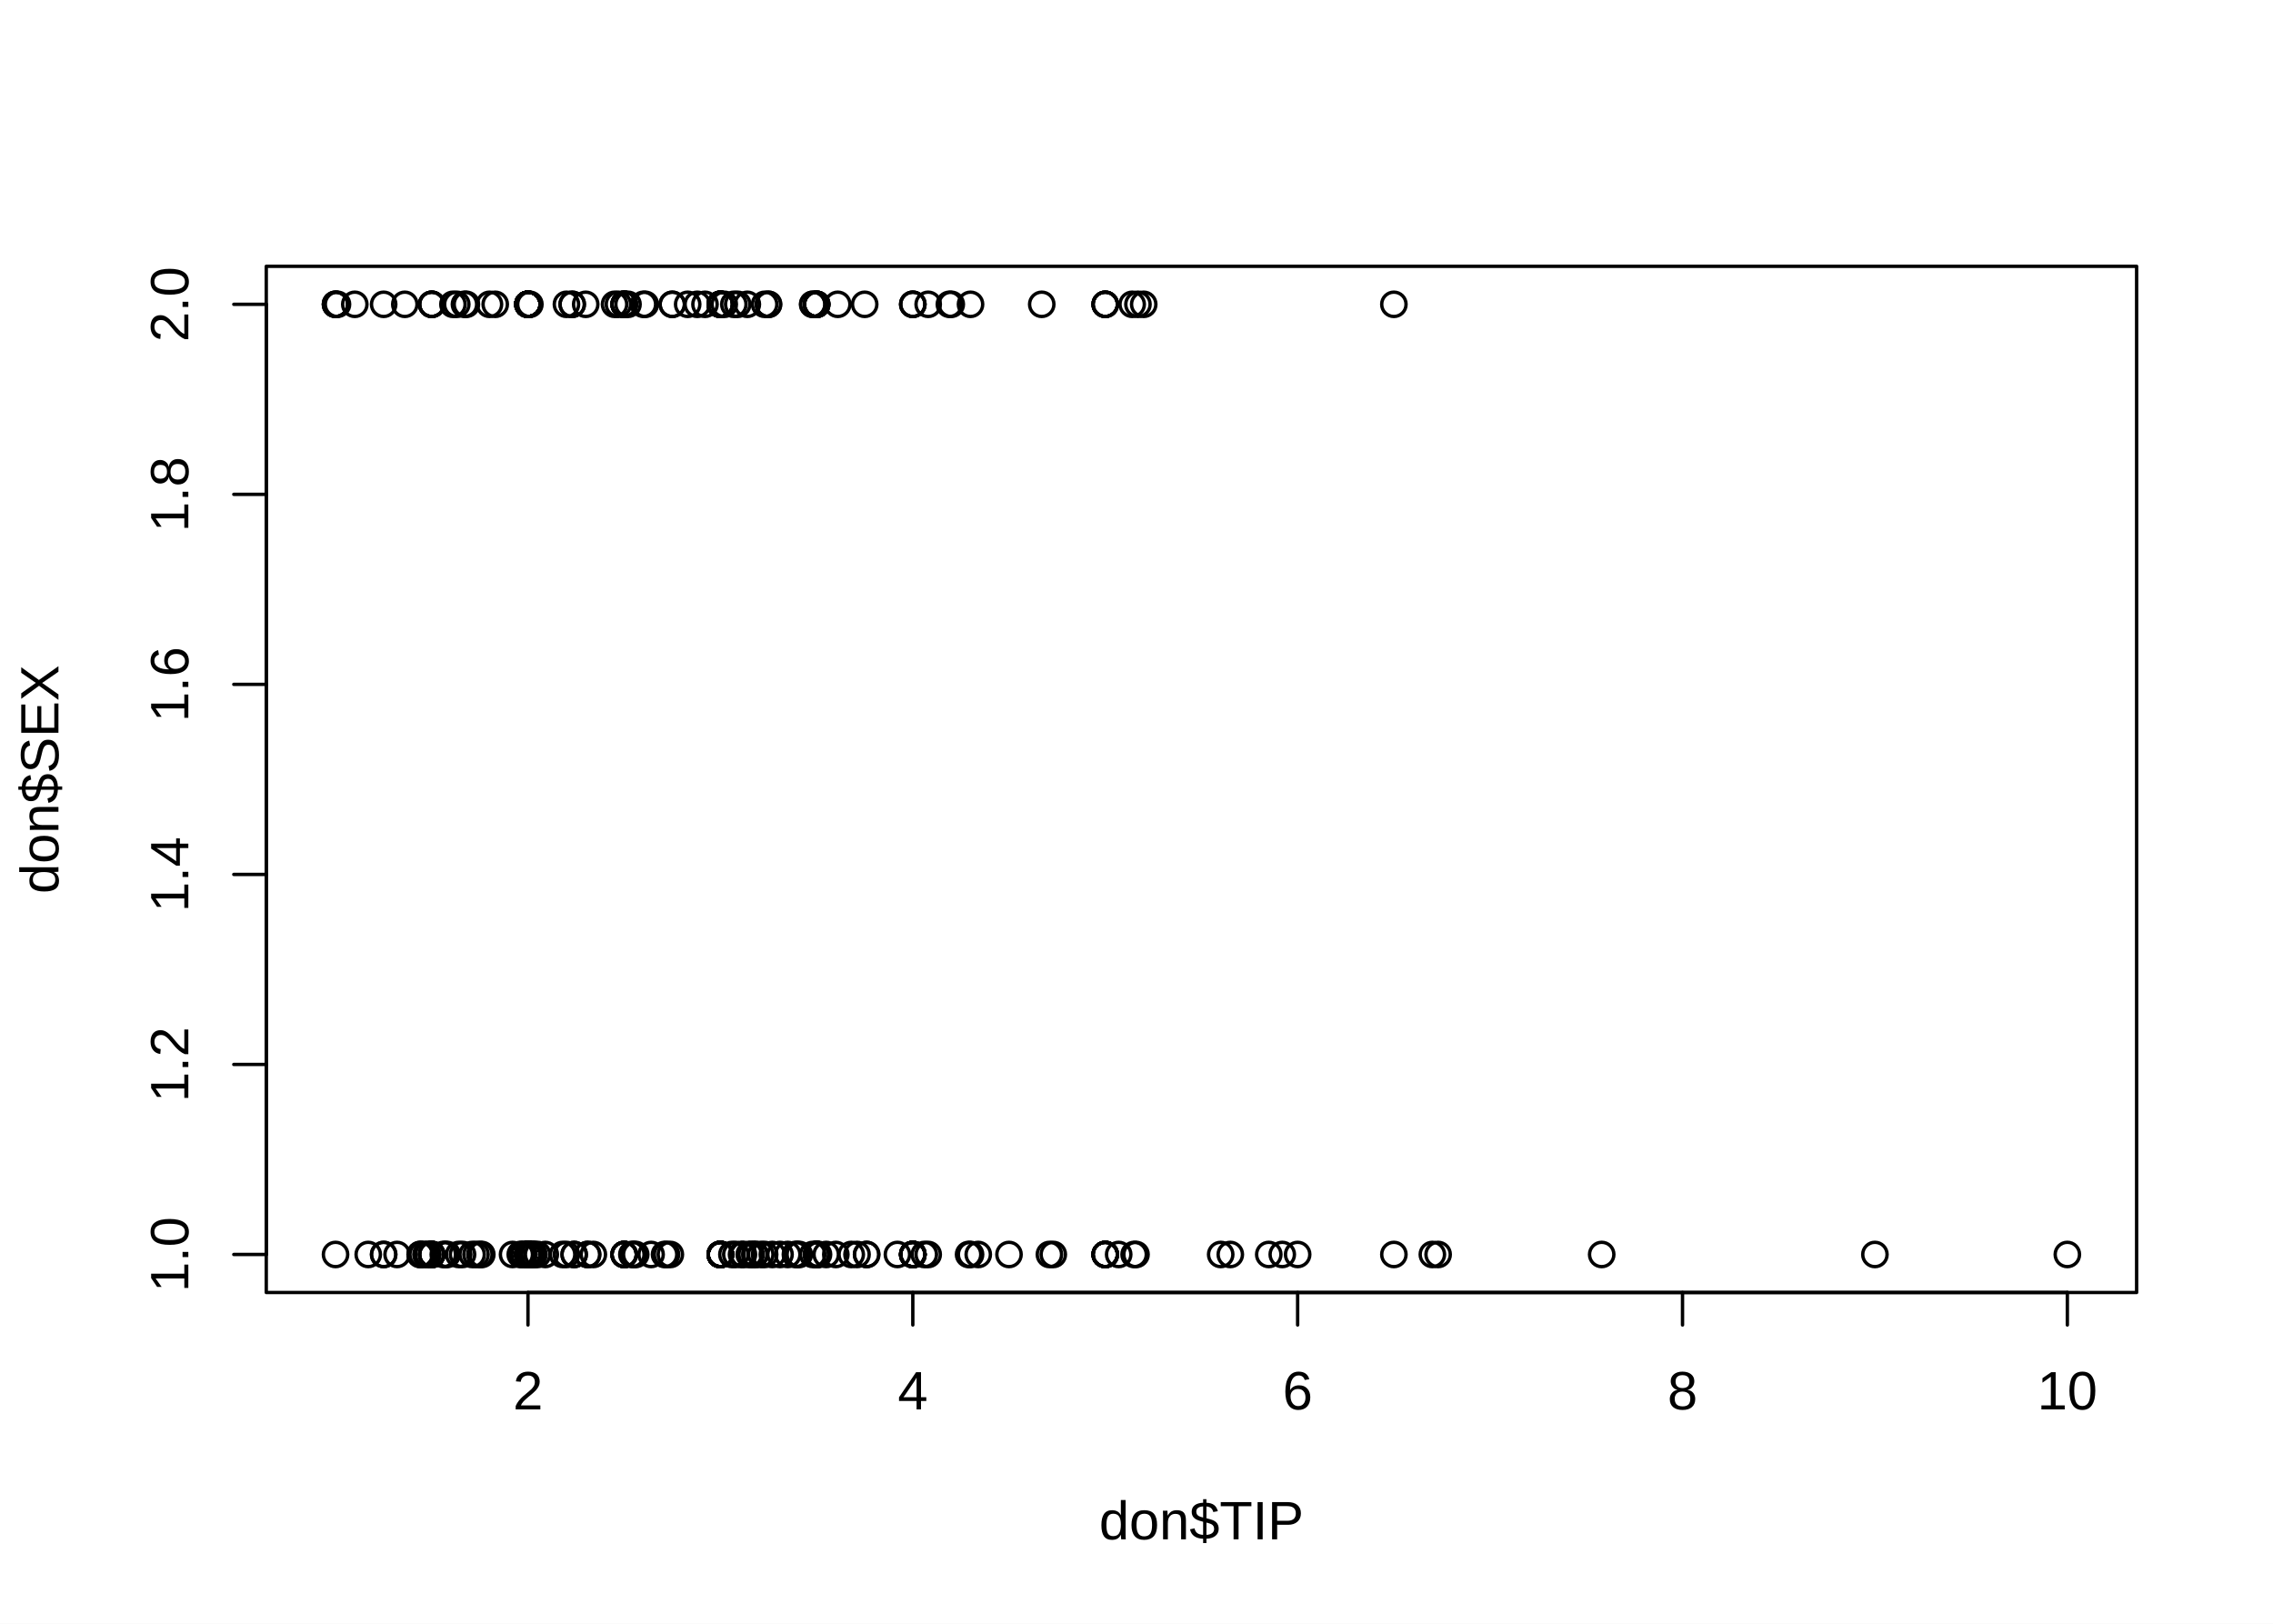
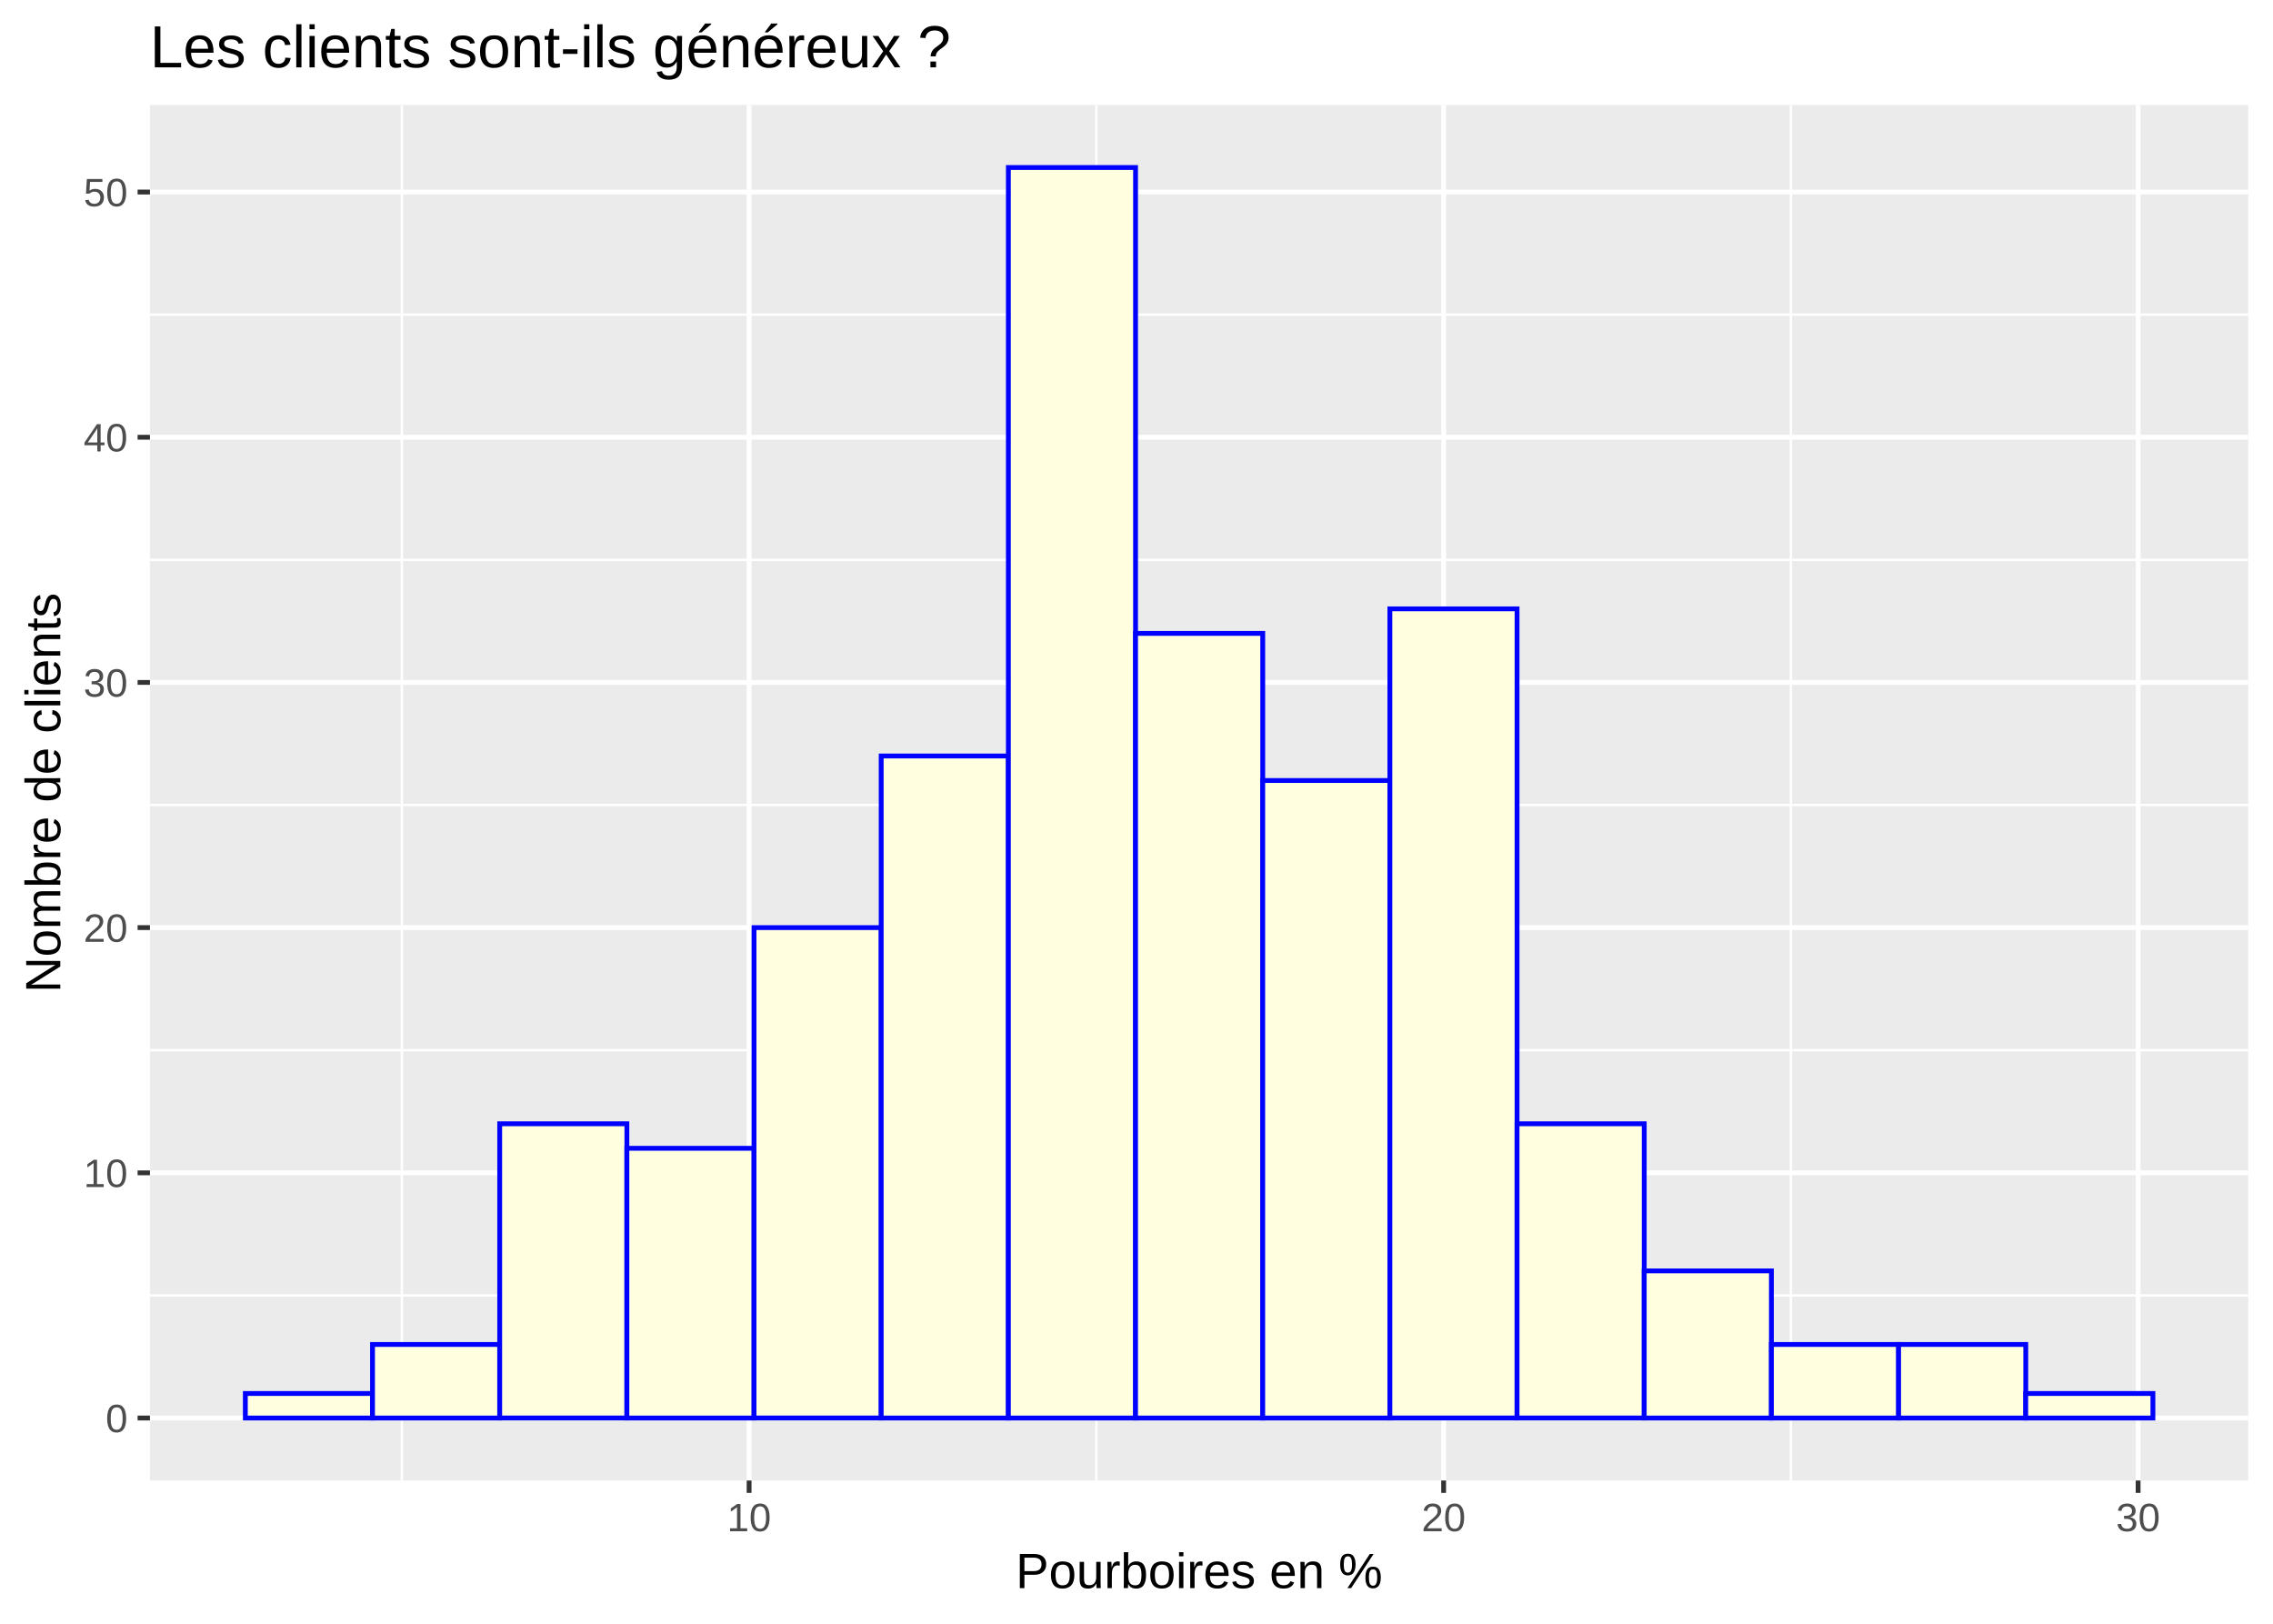
<svg xmlns="http://www.w3.org/2000/svg" class="svglite" width="504.00pt" height="360.00pt" viewBox="0 0 504.00 360.00">
  <defs>
    <style type="text/css">
    .svglite line, .svglite polyline, .svglite polygon, .svglite path, .svglite rect, .svglite circle {
      fill: none;
      stroke: #000000;
      stroke-linecap: round;
      stroke-linejoin: round;
      stroke-miterlimit: 10.00;
    }
  </style>
  </defs>
  <rect width="100%" height="100%" style="stroke: none; fill: #FFFFFF;" />
  <defs>
    <clipPath id="cpMC4wMHw1MDQuMDB8MC4wMHwzNjAuMDA=">
      <rect x="0.00" y="0.00" width="504.00" height="360.00" />
    </clipPath>
  </defs>
  <g clip-path="url(#cpMC4wMHw1MDQuMDB8MC4wMHwzNjAuMDA=)">
- </g>
+     <rect x="0.00" y="0.00" width="504.00" height="360.00" style="stroke-width: 1.07; stroke: #FFFFFF; fill: #FFFFFF;" />
+   </g>
  <defs>
-     <clipPath id="cpNTkuMDR8NDczLjc2fDU5LjA0fDI4Ni41Ng==">
-       <rect x="59.04" y="59.04" width="414.72" height="227.52" />
+     <clipPath id="cpMzMuMjV8NDk4LjUyfDIzLjI4fDMyOC4yNQ==">
+       <rect x="33.25" y="23.28" width="465.27" height="304.97" />
    </clipPath>
  </defs>
-   <g clip-path="url(#cpNTkuMDR8NDczLjc2fDU5LjA0fDI4Ni41Ng==)">
-     <circle cx="74.83" cy="67.47" r="2.70" style="stroke-width: 0.75;" />
-     <circle cx="102.56" cy="278.13" r="2.70" style="stroke-width: 0.75;" />
-     <circle cx="181.07" cy="278.13" r="2.70" style="stroke-width: 0.75;" />
-     <circle cx="172.96" cy="278.13" r="2.70" style="stroke-width: 0.75;" />
-     <circle cx="185.76" cy="67.47" r="2.70" style="stroke-width: 0.75;" />
-     <circle cx="232.69" cy="278.13" r="2.70" style="stroke-width: 0.75;" />
-     <circle cx="117.07" cy="278.13" r="2.70" style="stroke-width: 0.75;" />
-     <circle cx="164.85" cy="278.13" r="2.70" style="stroke-width: 0.75;" />
-     <circle cx="115.36" cy="278.13" r="2.70" style="stroke-width: 0.75;" />
-     <circle cx="169.55" cy="278.13" r="2.70" style="stroke-width: 0.75;" />
-     <circle cx="104.69" cy="278.13" r="2.70" style="stroke-width: 0.75;" />
-     <circle cx="245.07" cy="67.47" r="2.70" style="stroke-width: 0.75;" />
-     <circle cx="98.72" cy="278.13" r="2.70" style="stroke-width: 0.75;" />
-     <circle cx="159.73" cy="278.13" r="2.70" style="stroke-width: 0.75;" />
-     <circle cx="160.59" cy="67.47" r="2.70" style="stroke-width: 0.75;" />
-     <circle cx="198.99" cy="278.13" r="2.70" style="stroke-width: 0.75;" />
-     <circle cx="102.99" cy="67.47" r="2.70" style="stroke-width: 0.75;" />
-     <circle cx="190.03" cy="278.13" r="2.70" style="stroke-width: 0.75;" />
-     <circle cx="181.07" cy="67.47" r="2.70" style="stroke-width: 0.75;" />
-     <circle cx="174.67" cy="278.13" r="2.70" style="stroke-width: 0.75;" />
-     <circle cx="205.81" cy="278.13" r="2.70" style="stroke-width: 0.75;" />
-     <circle cx="149.07" cy="67.47" r="2.70" style="stroke-width: 0.75;" />
-     <circle cx="126.88" cy="67.47" r="2.70" style="stroke-width: 0.75;" />
-     <circle cx="355.15" cy="278.13" r="2.70" style="stroke-width: 0.75;" />
-     <circle cx="167.41" cy="278.13" r="2.70" style="stroke-width: 0.75;" />
-     <circle cx="131.57" cy="278.13" r="2.70" style="stroke-width: 0.75;" />
-     <circle cx="117.07" cy="278.13" r="2.70" style="stroke-width: 0.75;" />
-     <circle cx="117.07" cy="278.13" r="2.70" style="stroke-width: 0.75;" />
-     <circle cx="215.20" cy="278.13" r="2.70" style="stroke-width: 0.75;" />
-     <circle cx="159.73" cy="67.47" r="2.70" style="stroke-width: 0.75;" />
-     <circle cx="93.60" cy="278.13" r="2.70" style="stroke-width: 0.75;" />
-     <circle cx="138.40" cy="278.13" r="2.70" style="stroke-width: 0.75;" />
-     <circle cx="159.73" cy="67.47" r="2.70" style="stroke-width: 0.75;" />
-     <circle cx="136.27" cy="67.47" r="2.70" style="stroke-width: 0.75;" />
-     <circle cx="171.25" cy="278.13" r="2.70" style="stroke-width: 0.75;" />
-     <circle cx="185.33" cy="278.13" r="2.70" style="stroke-width: 0.75;" />
-     <circle cx="117.07" cy="278.13" r="2.70" style="stroke-width: 0.75;" />
-     <circle cx="162.72" cy="67.47" r="2.70" style="stroke-width: 0.75;" />
-     <circle cx="130.29" cy="278.13" r="2.70" style="stroke-width: 0.75;" />
-     <circle cx="245.07" cy="278.13" r="2.70" style="stroke-width: 0.75;" />
-     <circle cx="127.31" cy="278.13" r="2.70" style="stroke-width: 0.75;" />
-     <circle cx="140.11" cy="278.13" r="2.70" style="stroke-width: 0.75;" />
-     <circle cx="162.29" cy="278.13" r="2.70" style="stroke-width: 0.75;" />
-     <circle cx="88.05" cy="278.13" r="2.70" style="stroke-width: 0.75;" />
-     <circle cx="270.67" cy="278.13" r="2.70" style="stroke-width: 0.75;" />
-     <circle cx="159.73" cy="278.13" r="2.70" style="stroke-width: 0.75;" />
-     <circle cx="245.07" cy="278.13" r="2.70" style="stroke-width: 0.75;" />
-     <circle cx="287.73" cy="278.13" r="2.70" style="stroke-width: 0.75;" />
-     <circle cx="119.20" cy="278.13" r="2.70" style="stroke-width: 0.75;" />
-     <circle cx="159.73" cy="278.13" r="2.70" style="stroke-width: 0.75;" />
-     <circle cx="138.40" cy="278.13" r="2.70" style="stroke-width: 0.75;" />
-     <circle cx="142.67" cy="67.47" r="2.70" style="stroke-width: 0.75;" />
-     <circle cx="253.60" cy="67.47" r="2.70" style="stroke-width: 0.75;" />
-     <circle cx="98.29" cy="278.13" r="2.70" style="stroke-width: 0.75;" />
-     <circle cx="216.91" cy="278.13" r="2.70" style="stroke-width: 0.75;" />
-     <circle cx="181.49" cy="278.13" r="2.70" style="stroke-width: 0.75;" />
-     <circle cx="159.73" cy="278.13" r="2.70" style="stroke-width: 0.75;" />
-     <circle cx="95.73" cy="67.47" r="2.70" style="stroke-width: 0.75;" />
-     <circle cx="106.83" cy="278.13" r="2.70" style="stroke-width: 0.75;" />
-     <circle cx="318.88" cy="278.13" r="2.70" style="stroke-width: 0.75;" />
-     <circle cx="168.69" cy="278.13" r="2.70" style="stroke-width: 0.75;" />
-     <circle cx="117.07" cy="278.13" r="2.70" style="stroke-width: 0.75;" />
-     <circle cx="116.21" cy="278.13" r="2.70" style="stroke-width: 0.75;" />
-     <circle cx="192.16" cy="278.13" r="2.70" style="stroke-width: 0.75;" />
-     <circle cx="144.37" cy="278.13" r="2.70" style="stroke-width: 0.75;" />
-     <circle cx="166.13" cy="278.13" r="2.70" style="stroke-width: 0.75;" />
-     <circle cx="137.12" cy="67.47" r="2.70" style="stroke-width: 0.75;" />
-     <circle cx="74.40" cy="67.47" r="2.70" style="stroke-width: 0.75;" />
-     <circle cx="117.49" cy="278.13" r="2.70" style="stroke-width: 0.75;" />
-     <circle cx="120.91" cy="278.13" r="2.70" style="stroke-width: 0.75;" />
-     <circle cx="115.79" cy="278.13" r="2.70" style="stroke-width: 0.75;" />
-     <circle cx="159.73" cy="67.47" r="2.70" style="stroke-width: 0.75;" />
-     <circle cx="165.71" cy="67.47" r="2.70" style="stroke-width: 0.75;" />
-     <circle cx="245.07" cy="67.47" r="2.70" style="stroke-width: 0.75;" />
-     <circle cx="125.60" cy="67.47" r="2.70" style="stroke-width: 0.75;" />
-     <circle cx="85.07" cy="278.13" r="2.70" style="stroke-width: 0.75;" />
-     <circle cx="163.15" cy="278.13" r="2.70" style="stroke-width: 0.75;" />
-     <circle cx="202.40" cy="278.13" r="2.70" style="stroke-width: 0.75;" />
-     <circle cx="159.73" cy="278.13" r="2.70" style="stroke-width: 0.75;" />
-     <circle cx="147.36" cy="278.13" r="2.70" style="stroke-width: 0.75;" />
-     <circle cx="159.73" cy="278.13" r="2.70" style="stroke-width: 0.75;" />
-     <circle cx="176.80" cy="278.13" r="2.70" style="stroke-width: 0.75;" />
-     <circle cx="109.81" cy="67.47" r="2.70" style="stroke-width: 0.75;" />
-     <circle cx="245.07" cy="278.13" r="2.70" style="stroke-width: 0.75;" />
-     <circle cx="118.35" cy="278.13" r="2.70" style="stroke-width: 0.75;" />
-     <circle cx="252.32" cy="67.47" r="2.70" style="stroke-width: 0.75;" />
-     <circle cx="117.07" cy="278.13" r="2.70" style="stroke-width: 0.75;" />
-     <circle cx="202.40" cy="278.13" r="2.70" style="stroke-width: 0.75;" />
-     <circle cx="281.33" cy="278.13" r="2.70" style="stroke-width: 0.75;" />
-     <circle cx="159.73" cy="278.13" r="2.70" style="stroke-width: 0.75;" />
-     <circle cx="159.73" cy="278.13" r="2.70" style="stroke-width: 0.75;" />
-     <circle cx="181.07" cy="278.13" r="2.70" style="stroke-width: 0.75;" />
-     <circle cx="74.40" cy="67.47" r="2.70" style="stroke-width: 0.75;" />
-     <circle cx="215.20" cy="67.47" r="2.70" style="stroke-width: 0.75;" />
-     <circle cx="170.40" cy="67.47" r="2.70" style="stroke-width: 0.75;" />
-     <circle cx="233.55" cy="278.13" r="2.70" style="stroke-width: 0.75;" />
-     <circle cx="202.40" cy="278.13" r="2.70" style="stroke-width: 0.75;" />
-     <circle cx="95.73" cy="278.13" r="2.70" style="stroke-width: 0.75;" />
-     <circle cx="159.73" cy="278.13" r="2.70" style="stroke-width: 0.75;" />
-     <circle cx="95.73" cy="278.13" r="2.70" style="stroke-width: 0.75;" />
-     <circle cx="138.40" cy="67.47" r="2.70" style="stroke-width: 0.75;" />
-     <circle cx="159.73" cy="67.47" r="2.70" style="stroke-width: 0.75;" />
-     <circle cx="138.40" cy="67.47" r="2.70" style="stroke-width: 0.75;" />
-     <circle cx="180.21" cy="67.47" r="2.70" style="stroke-width: 0.75;" />
-     <circle cx="205.81" cy="67.47" r="2.70" style="stroke-width: 0.75;" />
-     <circle cx="101.71" cy="278.13" r="2.70" style="stroke-width: 0.75;" />
-     <circle cx="204.96" cy="278.13" r="2.70" style="stroke-width: 0.75;" />
-     <circle cx="214.77" cy="278.13" r="2.70" style="stroke-width: 0.75;" />
-     <circle cx="192.16" cy="278.13" r="2.70" style="stroke-width: 0.75;" />
-     <circle cx="202.40" cy="67.47" r="2.70" style="stroke-width: 0.75;" />
-     <circle cx="159.73" cy="278.13" r="2.70" style="stroke-width: 0.75;" />
-     <circle cx="74.40" cy="67.47" r="2.70" style="stroke-width: 0.75;" />
-     <circle cx="202.40" cy="278.13" r="2.70" style="stroke-width: 0.75;" />
-     <circle cx="140.53" cy="278.13" r="2.70" style="stroke-width: 0.75;" />
-     <circle cx="202.40" cy="67.47" r="2.70" style="stroke-width: 0.75;" />
-     <circle cx="181.07" cy="67.47" r="2.70" style="stroke-width: 0.75;" />
-     <circle cx="248.05" cy="278.13" r="2.70" style="stroke-width: 0.75;" />
-     <circle cx="95.73" cy="67.47" r="2.70" style="stroke-width: 0.75;" />
-     <circle cx="108.53" cy="67.47" r="2.70" style="stroke-width: 0.75;" />
-     <circle cx="156.32" cy="67.47" r="2.70" style="stroke-width: 0.75;" />
-     <circle cx="130.29" cy="278.13" r="2.70" style="stroke-width: 0.75;" />
-     <circle cx="103.41" cy="67.47" r="2.70" style="stroke-width: 0.75;" />
-     <circle cx="138.40" cy="278.13" r="2.70" style="stroke-width: 0.75;" />
-     <circle cx="117.07" cy="278.13" r="2.70" style="stroke-width: 0.75;" />
-     <circle cx="139.25" cy="67.47" r="2.70" style="stroke-width: 0.75;" />
-     <circle cx="210.93" cy="67.47" r="2.70" style="stroke-width: 0.75;" />
-     <circle cx="94.88" cy="278.13" r="2.70" style="stroke-width: 0.75;" />
-     <circle cx="117.07" cy="67.47" r="2.70" style="stroke-width: 0.75;" />
-     <circle cx="117.07" cy="67.47" r="2.70" style="stroke-width: 0.75;" />
-     <circle cx="124.75" cy="278.13" r="2.70" style="stroke-width: 0.75;" />
-     <circle cx="95.73" cy="278.13" r="2.70" style="stroke-width: 0.75;" />
-     <circle cx="152.48" cy="67.47" r="2.70" style="stroke-width: 0.75;" />
-     <circle cx="95.73" cy="67.47" r="2.70" style="stroke-width: 0.75;" />
-     <circle cx="117.07" cy="67.47" r="2.70" style="stroke-width: 0.75;" />
-     <circle cx="170.40" cy="67.47" r="2.70" style="stroke-width: 0.75;" />
-     <circle cx="85.07" cy="67.47" r="2.70" style="stroke-width: 0.75;" />
-     <circle cx="117.07" cy="67.47" r="2.70" style="stroke-width: 0.75;" />
-     <circle cx="117.07" cy="67.47" r="2.70" style="stroke-width: 0.75;" />
-     <circle cx="117.07" cy="278.13" r="2.70" style="stroke-width: 0.75;" />
-     <circle cx="149.07" cy="67.47" r="2.70" style="stroke-width: 0.75;" />
-     <circle cx="181.07" cy="67.47" r="2.70" style="stroke-width: 0.75;" />
-     <circle cx="317.60" cy="278.13" r="2.70" style="stroke-width: 0.75;" />
-     <circle cx="245.07" cy="278.13" r="2.70" style="stroke-width: 0.75;" />
-     <circle cx="245.07" cy="67.47" r="2.70" style="stroke-width: 0.75;" />
-     <circle cx="129.87" cy="67.47" r="2.70" style="stroke-width: 0.75;" />
-     <circle cx="95.73" cy="67.47" r="2.70" style="stroke-width: 0.75;" />
-     <circle cx="89.76" cy="67.47" r="2.70" style="stroke-width: 0.75;" />
-     <circle cx="101.28" cy="67.47" r="2.70" style="stroke-width: 0.75;" />
-     <circle cx="105.55" cy="278.13" r="2.70" style="stroke-width: 0.75;" />
-     <circle cx="117.07" cy="278.13" r="2.70" style="stroke-width: 0.75;" />
-     <circle cx="138.40" cy="278.13" r="2.70" style="stroke-width: 0.75;" />
-     <circle cx="117.07" cy="278.13" r="2.70" style="stroke-width: 0.75;" />
-     <circle cx="148.64" cy="278.13" r="2.70" style="stroke-width: 0.75;" />
-     <circle cx="117.07" cy="278.13" r="2.70" style="stroke-width: 0.75;" />
-     <circle cx="117.07" cy="278.13" r="2.70" style="stroke-width: 0.75;" />
-     <circle cx="251.04" cy="67.47" r="2.70" style="stroke-width: 0.75;" />
-     <circle cx="245.07" cy="278.13" r="2.70" style="stroke-width: 0.75;" />
-     <circle cx="191.73" cy="67.47" r="2.70" style="stroke-width: 0.75;" />
-     <circle cx="143.09" cy="67.47" r="2.70" style="stroke-width: 0.75;" />
-     <circle cx="117.07" cy="278.13" r="2.70" style="stroke-width: 0.75;" />
-     <circle cx="181.07" cy="278.13" r="2.70" style="stroke-width: 0.75;" />
-     <circle cx="138.40" cy="278.13" r="2.70" style="stroke-width: 0.75;" />
-     <circle cx="117.07" cy="67.47" r="2.70" style="stroke-width: 0.75;" />
-     <circle cx="117.07" cy="278.13" r="2.70" style="stroke-width: 0.75;" />
-     <circle cx="159.73" cy="67.47" r="2.70" style="stroke-width: 0.75;" />
-     <circle cx="180.21" cy="278.13" r="2.70" style="stroke-width: 0.75;" />
-     <circle cx="127.31" cy="278.13" r="2.70" style="stroke-width: 0.75;" />
-     <circle cx="223.73" cy="278.13" r="2.70" style="stroke-width: 0.75;" />
-     <circle cx="100.43" cy="67.47" r="2.70" style="stroke-width: 0.75;" />
-     <circle cx="117.07" cy="67.47" r="2.70" style="stroke-width: 0.75;" />
-     <circle cx="458.40" cy="278.13" r="2.70" style="stroke-width: 0.75;" />
-     <circle cx="166.56" cy="278.13" r="2.70" style="stroke-width: 0.75;" />
-     <circle cx="251.47" cy="278.13" r="2.70" style="stroke-width: 0.75;" />
-     <circle cx="167.41" cy="278.13" r="2.70" style="stroke-width: 0.75;" />
-     <circle cx="202.40" cy="278.13" r="2.70" style="stroke-width: 0.75;" />
-     <circle cx="164.43" cy="278.13" r="2.70" style="stroke-width: 0.75;" />
-     <circle cx="117.07" cy="278.13" r="2.70" style="stroke-width: 0.75;" />
-     <circle cx="117.07" cy="278.13" r="2.70" style="stroke-width: 0.75;" />
-     <circle cx="202.40" cy="67.47" r="2.70" style="stroke-width: 0.75;" />
-     <circle cx="183.20" cy="278.13" r="2.70" style="stroke-width: 0.75;" />
-     <circle cx="188.75" cy="278.13" r="2.70" style="stroke-width: 0.75;" />
-     <circle cx="272.80" cy="278.13" r="2.70" style="stroke-width: 0.75;" />
-     <circle cx="181.07" cy="278.13" r="2.70" style="stroke-width: 0.75;" />
-     <circle cx="309.07" cy="278.13" r="2.70" style="stroke-width: 0.75;" />
-     <circle cx="159.73" cy="278.13" r="2.70" style="stroke-width: 0.75;" />
-     <circle cx="245.07" cy="278.13" r="2.70" style="stroke-width: 0.75;" />
-     <circle cx="181.07" cy="67.47" r="2.70" style="stroke-width: 0.75;" />
-     <circle cx="117.07" cy="278.13" r="2.70" style="stroke-width: 0.75;" />
-     <circle cx="181.07" cy="67.47" r="2.70" style="stroke-width: 0.75;" />
-     <circle cx="202.40" cy="278.13" r="2.70" style="stroke-width: 0.75;" />
-     <circle cx="95.73" cy="278.13" r="2.70" style="stroke-width: 0.75;" />
-     <circle cx="210.51" cy="67.47" r="2.70" style="stroke-width: 0.75;" />
-     <circle cx="140.96" cy="278.13" r="2.70" style="stroke-width: 0.75;" />
-     <circle cx="117.92" cy="278.13" r="2.70" style="stroke-width: 0.75;" />
-     <circle cx="202.40" cy="278.13" r="2.70" style="stroke-width: 0.75;" />
-     <circle cx="93.17" cy="278.13" r="2.70" style="stroke-width: 0.75;" />
-     <circle cx="117.07" cy="278.13" r="2.70" style="stroke-width: 0.75;" />
-     <circle cx="245.07" cy="67.47" r="2.70" style="stroke-width: 0.75;" />
-     <circle cx="117.07" cy="67.47" r="2.70" style="stroke-width: 0.75;" />
-     <circle cx="117.07" cy="278.13" r="2.70" style="stroke-width: 0.75;" />
-     <circle cx="202.40" cy="278.13" r="2.70" style="stroke-width: 0.75;" />
-     <circle cx="117.49" cy="67.47" r="2.70" style="stroke-width: 0.75;" />
-     <circle cx="117.07" cy="67.47" r="2.70" style="stroke-width: 0.75;" />
-     <circle cx="138.40" cy="67.47" r="2.70" style="stroke-width: 0.75;" />
-     <circle cx="202.40" cy="278.13" r="2.70" style="stroke-width: 0.75;" />
-     <circle cx="169.55" cy="67.47" r="2.70" style="stroke-width: 0.75;" />
-     <circle cx="177.23" cy="278.13" r="2.70" style="stroke-width: 0.75;" />
-     <circle cx="159.73" cy="278.13" r="2.70" style="stroke-width: 0.75;" />
-     <circle cx="118.35" cy="278.13" r="2.70" style="stroke-width: 0.75;" />
-     <circle cx="126.88" cy="67.47" r="2.70" style="stroke-width: 0.75;" />
-     <circle cx="117.07" cy="278.13" r="2.70" style="stroke-width: 0.75;" />
-     <circle cx="251.89" cy="278.13" r="2.70" style="stroke-width: 0.75;" />
-     <circle cx="415.73" cy="278.13" r="2.70" style="stroke-width: 0.75;" />
-     <circle cx="138.40" cy="67.47" r="2.70" style="stroke-width: 0.75;" />
-     <circle cx="309.07" cy="67.47" r="2.70" style="stroke-width: 0.75;" />
-     <circle cx="78.67" cy="67.47" r="2.70" style="stroke-width: 0.75;" />
-     <circle cx="159.73" cy="278.13" r="2.70" style="stroke-width: 0.75;" />
-     <circle cx="95.73" cy="278.13" r="2.70" style="stroke-width: 0.75;" />
-     <circle cx="93.17" cy="278.13" r="2.70" style="stroke-width: 0.75;" />
-     <circle cx="163.57" cy="67.47" r="2.70" style="stroke-width: 0.75;" />
-     <circle cx="125.60" cy="278.13" r="2.70" style="stroke-width: 0.75;" />
-     <circle cx="180.21" cy="67.47" r="2.70" style="stroke-width: 0.75;" />
-     <circle cx="113.65" cy="278.13" r="2.70" style="stroke-width: 0.75;" />
-     <circle cx="159.73" cy="67.47" r="2.70" style="stroke-width: 0.75;" />
-     <circle cx="99.15" cy="278.13" r="2.70" style="stroke-width: 0.75;" />
-     <circle cx="138.40" cy="67.47" r="2.70" style="stroke-width: 0.75;" />
-     <circle cx="117.07" cy="67.47" r="2.70" style="stroke-width: 0.75;" />
-     <circle cx="159.73" cy="278.13" r="2.70" style="stroke-width: 0.75;" />
-     <circle cx="147.79" cy="278.13" r="2.70" style="stroke-width: 0.75;" />
-     <circle cx="154.61" cy="67.47" r="2.70" style="stroke-width: 0.75;" />
-     <circle cx="117.07" cy="278.13" r="2.70" style="stroke-width: 0.75;" />
-     <circle cx="159.73" cy="278.13" r="2.70" style="stroke-width: 0.75;" />
-     <circle cx="176.37" cy="278.13" r="2.70" style="stroke-width: 0.75;" />
-     <circle cx="94.45" cy="278.13" r="2.70" style="stroke-width: 0.75;" />
-     <circle cx="159.73" cy="278.13" r="2.70" style="stroke-width: 0.75;" />
-     <circle cx="85.07" cy="278.13" r="2.70" style="stroke-width: 0.75;" />
-     <circle cx="74.40" cy="278.13" r="2.70" style="stroke-width: 0.75;" />
-     <circle cx="81.65" cy="278.13" r="2.70" style="stroke-width: 0.75;" />
-     <circle cx="230.99" cy="67.47" r="2.70" style="stroke-width: 0.75;" />
-     <circle cx="284.32" cy="278.13" r="2.70" style="stroke-width: 0.75;" />
-     <circle cx="117.07" cy="67.47" r="2.70" style="stroke-width: 0.75;" />
-     <circle cx="117.07" cy="278.13" r="2.70" style="stroke-width: 0.75;" />
-     <circle cx="106.40" cy="278.13" r="2.70" style="stroke-width: 0.75;" />
-     <circle cx="159.73" cy="67.47" r="2.70" style="stroke-width: 0.75;" />
+   <g clip-path="url(#cpMzMuMjV8NDk4LjUyfDIzLjI4fDMyOC4yNQ==)">
+     <rect x="33.25" y="23.28" width="465.27" height="304.97" style="stroke-width: 1.07; stroke: none; fill: #EBEBEB;" />
+     <polyline points="33.25,287.21 498.52,287.21 " style="stroke-width: 0.53; stroke: #FFFFFF; stroke-linecap: butt;" />
+     <polyline points="33.25,232.85 498.52,232.85 " style="stroke-width: 0.53; stroke: #FFFFFF; stroke-linecap: butt;" />
+     <polyline points="33.25,178.48 498.52,178.48 " style="stroke-width: 0.53; stroke: #FFFFFF; stroke-linecap: butt;" />
+     <polyline points="33.25,124.12 498.52,124.12 " style="stroke-width: 0.53; stroke: #FFFFFF; stroke-linecap: butt;" />
+     <polyline points="33.25,69.76 498.52,69.76 " style="stroke-width: 0.53; stroke: #FFFFFF; stroke-linecap: butt;" />
+     <polyline points="89.10,328.25 89.10,23.28 " style="stroke-width: 0.53; stroke: #FFFFFF; stroke-linecap: butt;" />
+     <polyline points="243.10,328.25 243.10,23.28 " style="stroke-width: 0.53; stroke: #FFFFFF; stroke-linecap: butt;" />
+     <polyline points="397.10,328.25 397.10,23.28 " style="stroke-width: 0.53; stroke: #FFFFFF; stroke-linecap: butt;" />
+     <polyline points="33.25,314.39 498.52,314.39 " style="stroke-width: 1.07; stroke: #FFFFFF; stroke-linecap: butt;" />
+     <polyline points="33.25,260.03 498.52,260.03 " style="stroke-width: 1.07; stroke: #FFFFFF; stroke-linecap: butt;" />
+     <polyline points="33.25,205.66 498.52,205.66 " style="stroke-width: 1.07; stroke: #FFFFFF; stroke-linecap: butt;" />
+     <polyline points="33.25,151.30 498.52,151.30 " style="stroke-width: 1.07; stroke: #FFFFFF; stroke-linecap: butt;" />
+     <polyline points="33.25,96.94 498.52,96.94 " style="stroke-width: 1.07; stroke: #FFFFFF; stroke-linecap: butt;" />
+     <polyline points="33.25,42.58 498.52,42.58 " style="stroke-width: 1.07; stroke: #FFFFFF; stroke-linecap: butt;" />
+     <polyline points="166.10,328.25 166.10,23.28 " style="stroke-width: 1.07; stroke: #FFFFFF; stroke-linecap: butt;" />
+     <polyline points="320.10,328.25 320.10,23.28 " style="stroke-width: 1.07; stroke: #FFFFFF; stroke-linecap: butt;" />
+     <polyline points="474.09,328.25 474.09,23.28 " style="stroke-width: 1.07; stroke: #FFFFFF; stroke-linecap: butt;" />
+     <rect x="54.40" y="308.95" width="28.20" height="5.44" style="stroke-width: 1.07; stroke: #0000FF; stroke-linecap: square; stroke-linejoin: miter; fill: #FFFFE0;" />
+     <rect x="82.60" y="298.08" width="28.20" height="16.31" style="stroke-width: 1.07; stroke: #0000FF; stroke-linecap: square; stroke-linejoin: miter; fill: #FFFFE0;" />
+     <rect x="110.80" y="249.15" width="28.20" height="65.23" style="stroke-width: 1.07; stroke: #0000FF; stroke-linecap: square; stroke-linejoin: miter; fill: #FFFFE0;" />
+     <rect x="139.00" y="254.59" width="28.20" height="59.80" style="stroke-width: 1.07; stroke: #0000FF; stroke-linecap: square; stroke-linejoin: miter; fill: #FFFFE0;" />
+     <rect x="167.19" y="205.66" width="28.20" height="108.72" style="stroke-width: 1.07; stroke: #0000FF; stroke-linecap: square; stroke-linejoin: miter; fill: #FFFFE0;" />
+     <rect x="195.39" y="167.61" width="28.20" height="146.78" style="stroke-width: 1.07; stroke: #0000FF; stroke-linecap: square; stroke-linejoin: miter; fill: #FFFFE0;" />
+     <rect x="223.59" y="37.14" width="28.20" height="277.25" style="stroke-width: 1.07; stroke: #0000FF; stroke-linecap: square; stroke-linejoin: miter; fill: #FFFFE0;" />
+     <rect x="251.79" y="140.43" width="28.20" height="173.96" style="stroke-width: 1.07; stroke: #0000FF; stroke-linecap: square; stroke-linejoin: miter; fill: #FFFFE0;" />
+     <rect x="279.99" y="173.05" width="28.20" height="141.34" style="stroke-width: 1.07; stroke: #0000FF; stroke-linecap: square; stroke-linejoin: miter; fill: #FFFFE0;" />
+     <rect x="308.18" y="134.99" width="28.20" height="179.39" style="stroke-width: 1.07; stroke: #0000FF; stroke-linecap: square; stroke-linejoin: miter; fill: #FFFFE0;" />
+     <rect x="336.38" y="249.15" width="28.20" height="65.23" style="stroke-width: 1.07; stroke: #0000FF; stroke-linecap: square; stroke-linejoin: miter; fill: #FFFFE0;" />
+     <rect x="364.58" y="281.77" width="28.20" height="32.62" style="stroke-width: 1.07; stroke: #0000FF; stroke-linecap: square; stroke-linejoin: miter; fill: #FFFFE0;" />
+     <rect x="392.78" y="298.08" width="28.20" height="16.31" style="stroke-width: 1.07; stroke: #0000FF; stroke-linecap: square; stroke-linejoin: miter; fill: #FFFFE0;" />
+     <rect x="420.98" y="298.08" width="28.20" height="16.31" style="stroke-width: 1.07; stroke: #0000FF; stroke-linecap: square; stroke-linejoin: miter; fill: #FFFFE0;" />
+     <rect x="449.17" y="308.95" width="28.20" height="5.44" style="stroke-width: 1.07; stroke: #0000FF; stroke-linecap: square; stroke-linejoin: miter; fill: #FFFFE0;" />
  </g>
  <g clip-path="url(#cpMC4wMHw1MDQuMDB8MC4wMHwzNjAuMDA=)">
-     <line x1="117.07" y1="286.56" x2="458.40" y2="286.56" style="stroke-width: 0.75;" />
-     <line x1="117.07" y1="286.56" x2="117.07" y2="293.76" style="stroke-width: 0.75;" />
-     <line x1="202.40" y1="286.56" x2="202.40" y2="293.76" style="stroke-width: 0.75;" />
-     <line x1="287.73" y1="286.56" x2="287.73" y2="293.76" style="stroke-width: 0.75;" />
-     <line x1="373.07" y1="286.56" x2="373.07" y2="293.76" style="stroke-width: 0.75;" />
-     <line x1="458.40" y1="286.56" x2="458.40" y2="293.76" style="stroke-width: 0.75;" />
-     <text x="117.07" y="312.48" text-anchor="middle" style="font-size: 12.00px; font-family: Arial;" textLength="6.67px" lengthAdjust="spacingAndGlyphs">2</text>
-     <text x="202.40" y="312.48" text-anchor="middle" style="font-size: 12.00px; font-family: Arial;" textLength="6.67px" lengthAdjust="spacingAndGlyphs">4</text>
-     <text x="287.73" y="312.48" text-anchor="middle" style="font-size: 12.00px; font-family: Arial;" textLength="6.67px" lengthAdjust="spacingAndGlyphs">6</text>
-     <text x="373.07" y="312.48" text-anchor="middle" style="font-size: 12.00px; font-family: Arial;" textLength="6.67px" lengthAdjust="spacingAndGlyphs">8</text>
-     <text x="458.40" y="312.48" text-anchor="middle" style="font-size: 12.00px; font-family: Arial;" textLength="13.35px" lengthAdjust="spacingAndGlyphs">10</text>
-     <line x1="59.04" y1="278.13" x2="59.04" y2="67.47" style="stroke-width: 0.75;" />
-     <line x1="59.04" y1="278.13" x2="51.84" y2="278.13" style="stroke-width: 0.75;" />
-     <line x1="59.04" y1="236.00" x2="51.84" y2="236.00" style="stroke-width: 0.75;" />
-     <line x1="59.04" y1="193.87" x2="51.84" y2="193.87" style="stroke-width: 0.75;" />
-     <line x1="59.04" y1="151.73" x2="51.84" y2="151.73" style="stroke-width: 0.75;" />
-     <line x1="59.04" y1="109.60" x2="51.84" y2="109.60" style="stroke-width: 0.75;" />
-     <line x1="59.04" y1="67.47" x2="51.84" y2="67.47" style="stroke-width: 0.75;" />
-     <text transform="translate(41.76,278.13) rotate(-90)" text-anchor="middle" style="font-size: 12.00px; font-family: Arial;" textLength="16.68px" lengthAdjust="spacingAndGlyphs">1.0</text>
-     <text transform="translate(41.76,236.00) rotate(-90)" text-anchor="middle" style="font-size: 12.00px; font-family: Arial;" textLength="16.68px" lengthAdjust="spacingAndGlyphs">1.2</text>
-     <text transform="translate(41.76,193.87) rotate(-90)" text-anchor="middle" style="font-size: 12.00px; font-family: Arial;" textLength="16.68px" lengthAdjust="spacingAndGlyphs">1.4</text>
-     <text transform="translate(41.76,151.73) rotate(-90)" text-anchor="middle" style="font-size: 12.00px; font-family: Arial;" textLength="16.68px" lengthAdjust="spacingAndGlyphs">1.6</text>
-     <text transform="translate(41.76,109.60) rotate(-90)" text-anchor="middle" style="font-size: 12.00px; font-family: Arial;" textLength="16.68px" lengthAdjust="spacingAndGlyphs">1.8</text>
-     <text transform="translate(41.76,67.47) rotate(-90)" text-anchor="middle" style="font-size: 12.00px; font-family: Arial;" textLength="16.68px" lengthAdjust="spacingAndGlyphs">2.0</text>
-     <polyline points="59.04,286.56 473.76,286.56 473.76,59.04 59.04,59.04 59.04,286.56 " style="stroke-width: 0.75;" />
-     <text x="266.40" y="341.28" text-anchor="middle" style="font-size: 12.00px; font-family: Arial;" textLength="45.37px" lengthAdjust="spacingAndGlyphs">don$TIP</text>
-     <text transform="translate(12.96,172.80) rotate(-90)" text-anchor="middle" style="font-size: 12.00px; font-family: Arial;" textLength="50.72px" lengthAdjust="spacingAndGlyphs">don$SEX</text>
+     <text x="28.32" y="317.54" text-anchor="end" style="font-size: 8.80px; fill: #4D4D4D; font-family: Arial;" textLength="4.90px" lengthAdjust="spacingAndGlyphs">0</text>
+     <text x="28.32" y="263.18" text-anchor="end" style="font-size: 8.80px; fill: #4D4D4D; font-family: Arial;" textLength="9.79px" lengthAdjust="spacingAndGlyphs">10</text>
+     <text x="28.32" y="208.82" text-anchor="end" style="font-size: 8.80px; fill: #4D4D4D; font-family: Arial;" textLength="9.79px" lengthAdjust="spacingAndGlyphs">20</text>
+     <text x="28.32" y="154.46" text-anchor="end" style="font-size: 8.80px; fill: #4D4D4D; font-family: Arial;" textLength="9.79px" lengthAdjust="spacingAndGlyphs">30</text>
+     <text x="28.32" y="100.09" text-anchor="end" style="font-size: 8.80px; fill: #4D4D4D; font-family: Arial;" textLength="9.79px" lengthAdjust="spacingAndGlyphs">40</text>
+     <text x="28.32" y="45.73" text-anchor="end" style="font-size: 8.80px; fill: #4D4D4D; font-family: Arial;" textLength="9.79px" lengthAdjust="spacingAndGlyphs">50</text>
+     <polyline points="30.51,314.39 33.25,314.39 " style="stroke-width: 1.07; stroke: #333333; stroke-linecap: butt;" />
+     <polyline points="30.51,260.03 33.25,260.03 " style="stroke-width: 1.07; stroke: #333333; stroke-linecap: butt;" />
+     <polyline points="30.51,205.66 33.25,205.66 " style="stroke-width: 1.07; stroke: #333333; stroke-linecap: butt;" />
+     <polyline points="30.51,151.30 33.25,151.30 " style="stroke-width: 1.07; stroke: #333333; stroke-linecap: butt;" />
+     <polyline points="30.51,96.94 33.25,96.94 " style="stroke-width: 1.07; stroke: #333333; stroke-linecap: butt;" />
+     <polyline points="30.51,42.58 33.25,42.58 " style="stroke-width: 1.07; stroke: #333333; stroke-linecap: butt;" />
+     <polyline points="166.10,330.99 166.10,328.25 " style="stroke-width: 1.07; stroke: #333333; stroke-linecap: butt;" />
+     <polyline points="320.10,330.99 320.10,328.25 " style="stroke-width: 1.07; stroke: #333333; stroke-linecap: butt;" />
+     <polyline points="474.09,330.99 474.09,328.25 " style="stroke-width: 1.07; stroke: #333333; stroke-linecap: butt;" />
+     <text x="166.10" y="339.49" text-anchor="middle" style="font-size: 8.80px; fill: #4D4D4D; font-family: Arial;" textLength="9.79px" lengthAdjust="spacingAndGlyphs">10</text>
+     <text x="320.10" y="339.49" text-anchor="middle" style="font-size: 8.80px; fill: #4D4D4D; font-family: Arial;" textLength="9.79px" lengthAdjust="spacingAndGlyphs">20</text>
+     <text x="474.09" y="339.49" text-anchor="middle" style="font-size: 8.80px; fill: #4D4D4D; font-family: Arial;" textLength="9.79px" lengthAdjust="spacingAndGlyphs">30</text>
+     <text x="265.89" y="352.10" text-anchor="middle" style="font-size: 11.00px; font-family: Arial;" textLength="81.33px" lengthAdjust="spacingAndGlyphs">Pourboires en %</text>
+     <text transform="translate(13.37,175.77) rotate(-90)" text-anchor="middle" style="font-size: 11.00px; font-family: Arial;" textLength="88.65px" lengthAdjust="spacingAndGlyphs">Nombre de clients</text>
+     <text x="33.25" y="14.94" style="font-size: 13.20px; font-family: Arial;" textLength="177.44px" lengthAdjust="spacingAndGlyphs">Les clients sont-ils généreux ?</text>
  </g>
</svg>
